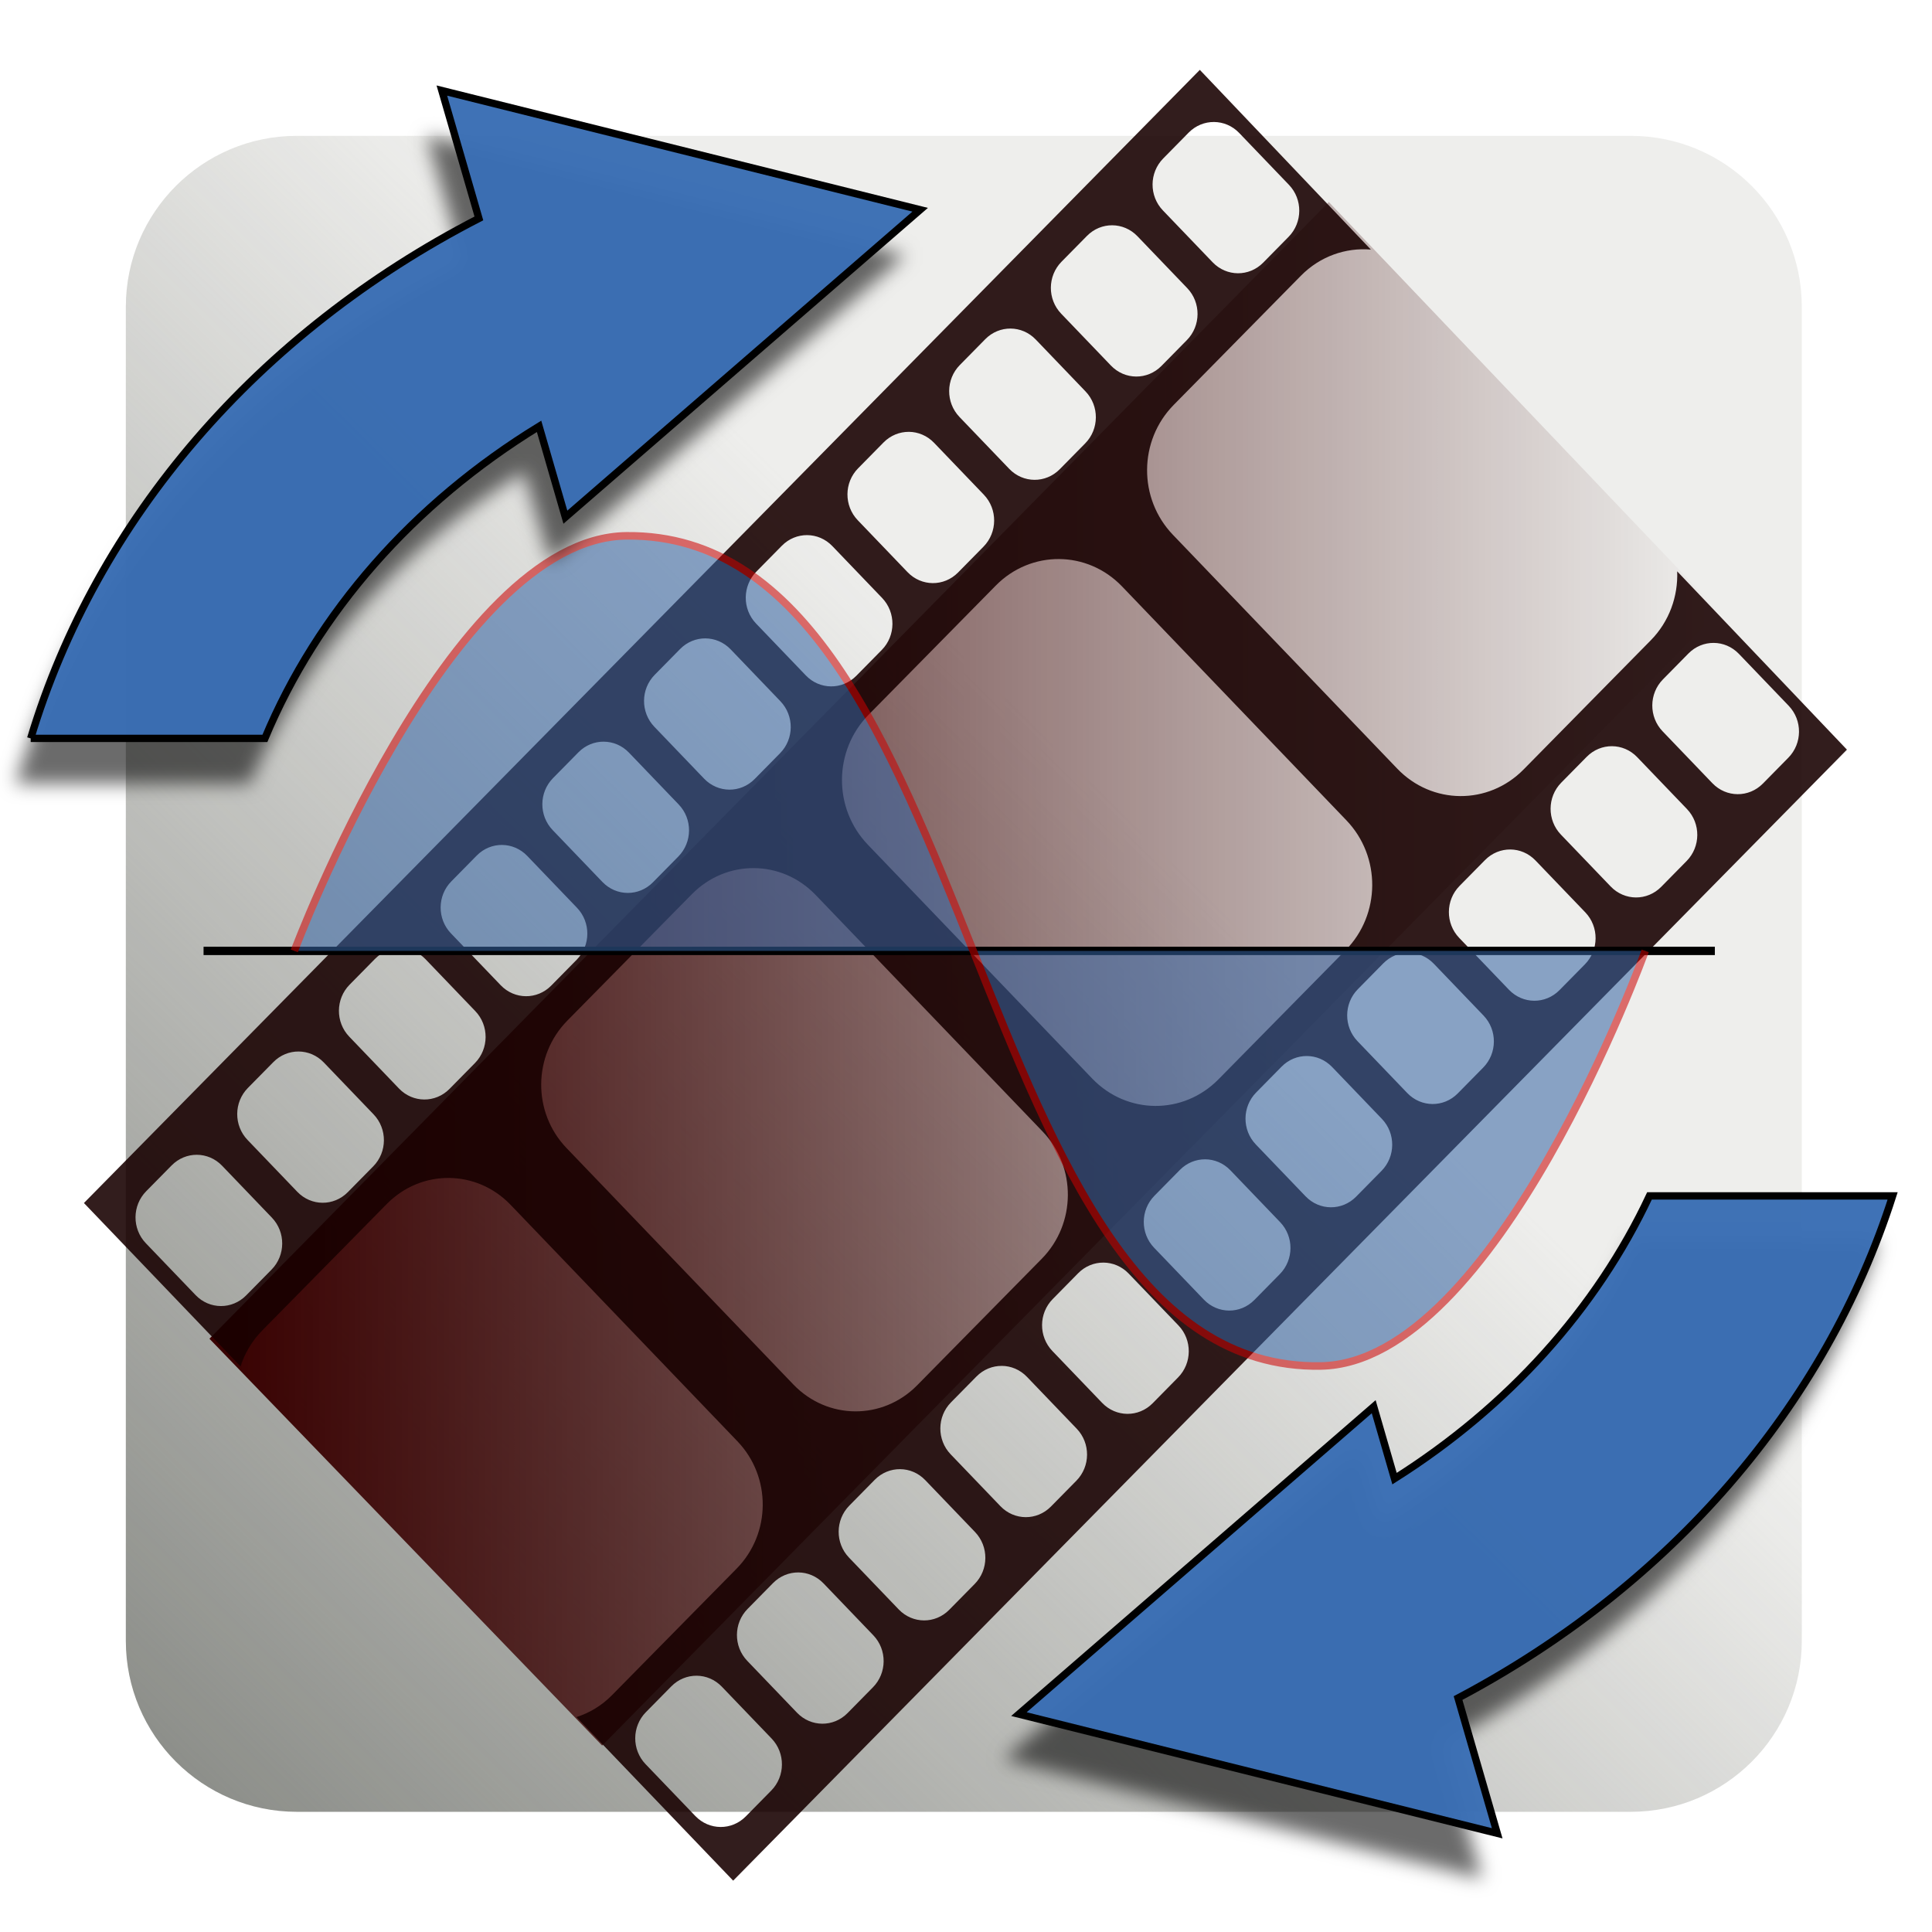
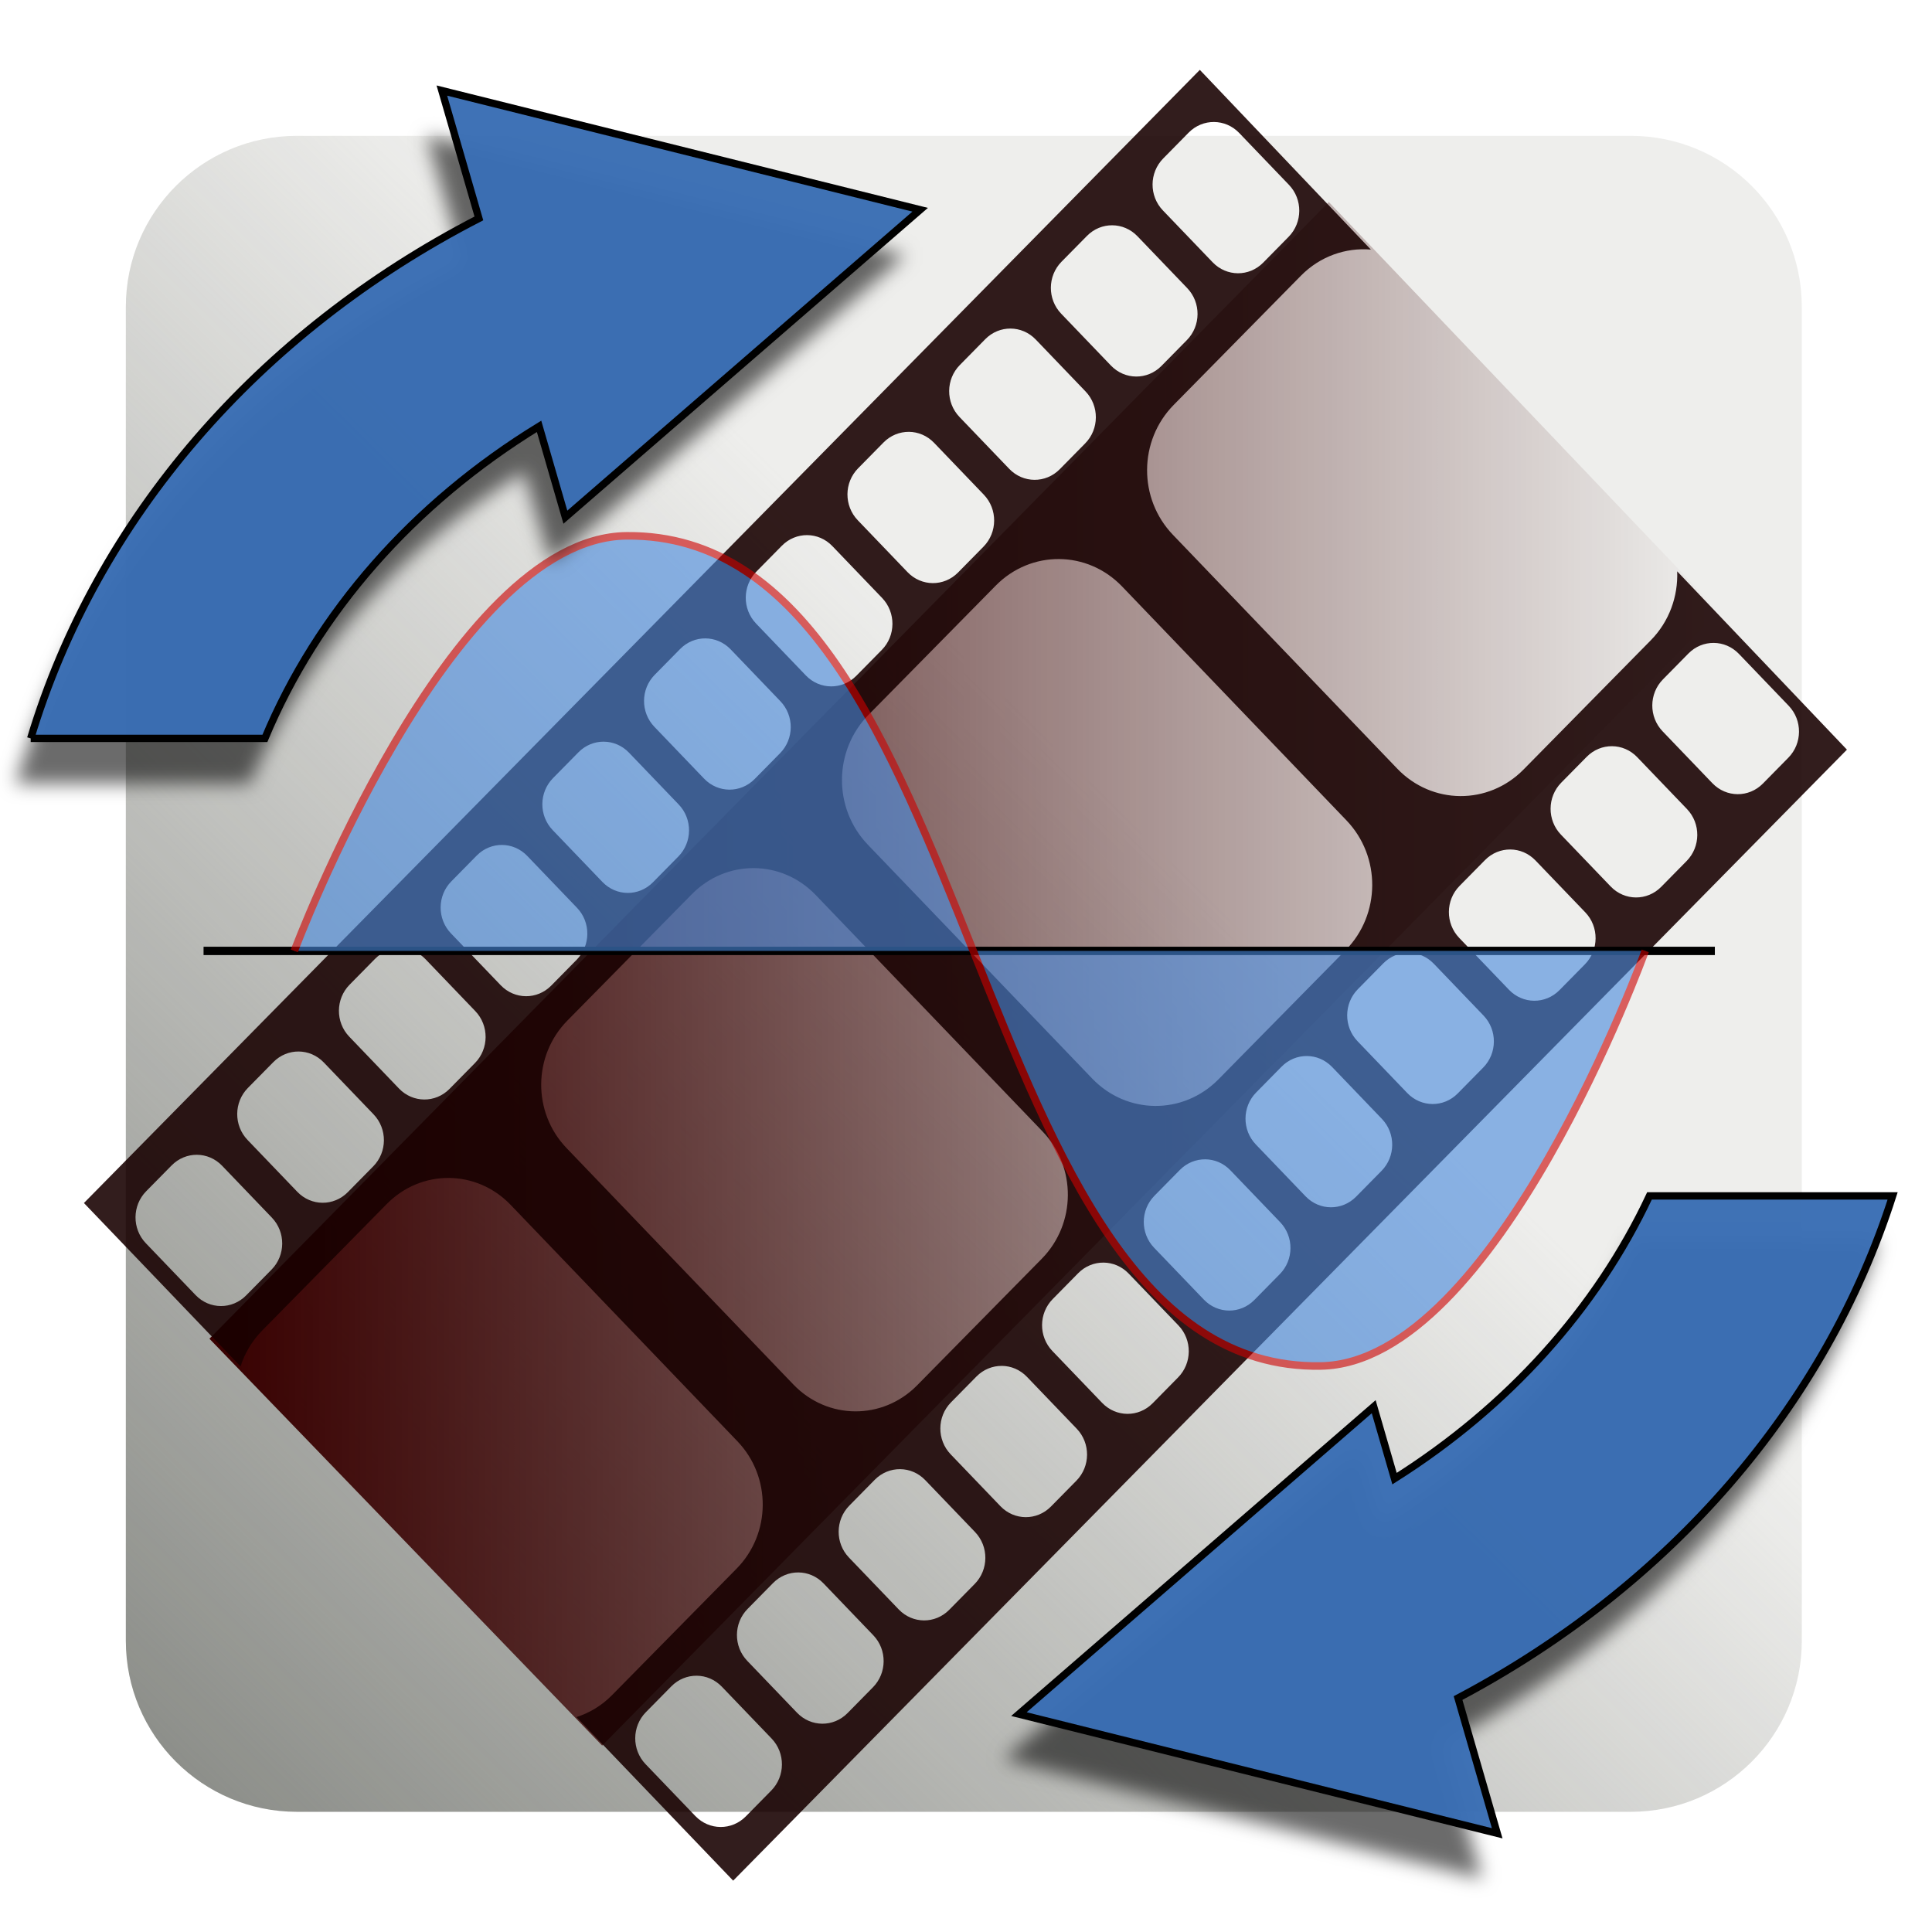
<svg xmlns="http://www.w3.org/2000/svg" xmlns:ns1="http://www.openswatchbook.org/uri/2009/osb" xmlns:xlink="http://www.w3.org/1999/xlink" width="256px" height="256px" viewBox="0 0 256 256" version="1.1" id="SVGRoot" enable-background="new">
  <defs id="defs4485">
    <linearGradient id="linearGradient4752">
      <stop style="stop-color:#888a85;stop-opacity:1;" offset="0" id="stop4748" />
      <stop style="stop-color:#888a85;stop-opacity:0;" offset="1" id="stop4750" />
    </linearGradient>
    <linearGradient id="linearGradient4560">
      <stop style="stop-color:#380000;stop-opacity:1;" offset="0" id="stop4556" />
      <stop style="stop-color:#380000;stop-opacity:0;" offset="1" id="stop4558" />
    </linearGradient>
    <pattern id="Strips1_1" patternTransform="translate(0,0) scale(10,10)" height="1" width="2" patternUnits="userSpaceOnUse">
      <rect id="rect5447" height="2" width="1" y="-0.5" x="0" style="fill:black;stroke:none" />
    </pattern>
    <linearGradient id="linearGradient4727" ns1:paint="solid">
      <stop style="stop-color:#ce5c00;stop-opacity:1;" offset="0" id="stop4725" />
    </linearGradient>
    <pattern patternUnits="userSpaceOnUse" width="55" height="90" patternTransform="translate(-60,50.5)" id="pattern6214">
      <g style="fill:url(#Strips1_1);fill-opacity:1" transform="translate(-15,-28.5)" id="g4691">
        <rect style="opacity:0.815;fill:url(#Strips1_1);fill-opacity:1;stroke:none;stroke-width:4.527;stroke-linecap:round;stroke-linejoin:bevel;stroke-miterlimit:17.6;stroke-dasharray:none;stroke-dashoffset:0;stroke-opacity:1;paint-order:stroke fill markers" id="rect4683" width="30" height="30" x="40" y="59" ry="7.9" />
        <path style="opacity:0.815;fill:url(#Strips1_1);fill-opacity:1;stroke:none;stroke-width:8.601;stroke-linecap:round;stroke-linejoin:bevel;stroke-miterlimit:17.6;stroke-dasharray:none;stroke-dashoffset:0;stroke-opacity:1;paint-order:stroke fill markers" d="m 15,28.5 v 90 l 45,-45 z" id="path4687" />
      </g>
    </pattern>
    <linearGradient xlink:href="#linearGradient4560" id="linearGradient4562" x1="-11.593" y1="128.662" x2="268.939" y2="128.662" gradientUnits="userSpaceOnUse" gradientTransform="matrix(0.712985,0,0,0.712985,36.01753,37.2999)" />
    <linearGradient xlink:href="#linearGradient4752" id="linearGradient4754" x1="11.826" y1="245.717" x2="149.787" y2="106.138" gradientUnits="userSpaceOnUse" gradientTransform="matrix(0.954257,0,0,0.954257,5.390281,5.594659)" />
    <filter style="color-interpolation-filters:sRGB" id="filter4533" x="-0.012" width="1.023" y="-0.012" height="1.025">
      <feGaussianBlur stdDeviation="1.194" id="feGaussianBlur4535" />
    </filter>
  </defs>
  <g id="layer3" style="display:inline">
    <rect style="display:inline;opacity:1;fill:#eeeeec;fill-opacity:1;stroke:none;stroke-width:7.004;stroke-linecap:round;stroke-linejoin:bevel;stroke-miterlimit:17.6;stroke-dasharray:none;stroke-dashoffset:0;stroke-opacity:0.976;paint-order:stroke fill markers" id="rect4568-3" width="222.072" height="222.072" x="16.675" y="18" ry="22.66" />
  </g>
  <g style="display:inline" id="g4738">
    <rect ry="22.66" y="18" x="16.675" height="222.072" width="222.072" id="rect4736" style="display:inline;opacity:1;fill:url(#linearGradient4754);fill-opacity:1;stroke:none;stroke-width:7.004;stroke-linecap:round;stroke-linejoin:bevel;stroke-miterlimit:17.6;stroke-dasharray:none;stroke-dashoffset:0;stroke-opacity:0.976;paint-order:stroke fill markers" />
  </g>
  <g id="layer1" style="display:inline;opacity:1">
    <path style="opacity:1;fill:url(#linearGradient4562);fill-opacity:1;stroke:none;stroke-width:0.927" d="M 176.075,26.769 27.752,177.389 79.787,231.298 227.767,81.029 Z" id="rect5216" />
    <path style="fill:#180000;fill-opacity:0.884;stroke:none;stroke-width:0.94" d="M 158.983,9.258 11.122,159.406 31.872,181.063 c 0.558,-1.742 1.51,-3.382 2.871,-4.764 L 51.252,159.535 c 4.573,-4.644 11.889,-4.596 16.402,0.11 l 30.059,31.333 c 4.514,4.705 4.464,12.23 -0.108,16.874 l -16.509,16.764 c -1.374,1.395 -2.996,2.36 -4.714,2.906 L 97.149,249.197 244.729,99.333 222.235,75.705 c 0.128,3.299 -1.035,6.638 -3.51,9.151 l -16.846,17.108 c -4.666,4.738 -12.129,4.688 -16.735,-0.113 L 155.418,70.865 c -4.606,-4.801 -4.558,-12.479 0.108,-17.217 l 16.846,-17.108 c 2.561,-2.6 5.963,-3.749 9.275,-3.471 z m 1.877,6.907 c 1.21,0.008 2.417,0.492 3.338,1.452 l 6.593,6.873 c 1.842,1.92 1.823,4.992 -0.043,6.888 l -3.369,3.423 c -1.866,1.895 -4.854,1.874 -6.696,-0.046 l -6.593,-6.873 c -1.842,-1.92 -1.823,-4.991 0.043,-6.886 l 3.369,-3.422 c 0.933,-0.948 2.148,-1.417 3.358,-1.409 z m -13.477,13.686 c 1.21,0.008 2.417,0.494 3.338,1.454 l 6.592,6.872 c 1.842,1.92 1.822,4.992 -0.045,6.888 l -3.367,3.42 c -1.867,1.895 -4.852,1.876 -6.695,-0.045 l -6.593,-6.873 c -1.842,-1.92 -1.822,-4.992 0.045,-6.888 l 3.369,-3.42 c 0.933,-0.948 2.145,-1.416 3.355,-1.408 z m -13.477,13.685 c 1.21,0.008 2.417,0.494 3.338,1.454 l 6.593,6.873 c 1.842,1.92 1.825,4.991 -0.042,6.886 l -3.369,3.422 c -1.867,1.895 -4.854,1.876 -6.696,-0.045 l -6.592,-6.873 c -1.842,-1.92 -1.822,-4.991 0.045,-6.886 l 3.369,-3.423 c 0.933,-0.948 2.145,-1.416 3.355,-1.408 z m -13.476,13.685 c 1.209,0.008 2.419,0.495 3.34,1.454 l 6.591,6.872 c 1.842,1.92 1.823,4.992 -0.043,6.888 l -3.369,3.423 c -1.867,1.895 -4.852,1.874 -6.695,-0.046 l -6.592,-6.873 c -1.842,-1.92 -1.825,-4.991 0.042,-6.886 l 3.369,-3.423 c 0.933,-0.948 2.148,-1.416 3.358,-1.408 z m -13.477,13.685 c 1.21,0.008 2.417,0.494 3.338,1.454 l 6.593,6.873 c 1.842,1.92 1.825,4.991 -0.042,6.886 l -3.369,3.422 c -1.867,1.895 -4.854,1.877 -6.696,-0.043 l -6.593,-6.873 c -1.842,-1.92 -1.821,-4.992 0.045,-6.888 l 3.369,-3.422 c 0.933,-0.948 2.145,-1.417 3.355,-1.409 z m 33.381,3.17 c 3.025,0.02 6.043,1.233 8.346,3.633 l 29.725,30.986 c 4.606,4.801 4.556,12.479 -0.11,17.217 l -16.845,17.108 c -4.666,4.738 -12.131,4.688 -16.736,-0.113 l -29.725,-30.986 c -4.606,-4.801 -4.558,-12.479 0.108,-17.217 l 16.845,-17.108 c 2.333,-2.369 5.367,-3.541 8.392,-3.52 z M 93.476,84.59 c 1.21,0.008 2.418,0.494 3.34,1.454 l 6.592,6.873 c 1.842,1.92 1.823,4.991 -0.043,6.886 l -3.369,3.422 c -1.867,1.895 -4.852,1.874 -6.695,-0.046 l -6.592,-6.872 c -1.842,-1.92 -1.825,-4.992 0.042,-6.888 l 3.369,-3.422 c 0.933,-0.948 2.147,-1.416 3.357,-1.408 z m 133.603,0.598 c 1.21,0.008 2.415,0.494 3.336,1.454 l 6.594,6.873 c 1.842,1.92 1.822,4.991 -0.045,6.886 l -3.369,3.423 c -1.866,1.895 -4.852,1.876 -6.695,-0.045 l -6.594,-6.873 c -1.842,-1.92 -1.822,-4.991 0.045,-6.886 l 3.37,-3.425 c 0.933,-0.948 2.147,-1.416 3.357,-1.408 z M 80,98.275 c 1.21,0.007 2.418,0.492 3.34,1.452 l 6.593,6.873 c 1.842,1.92 1.821,4.994 -0.045,6.889 l -3.369,3.42 c -1.867,1.895 -4.852,1.876 -6.695,-0.045 l -6.592,-6.873 c -1.842,-1.92 -1.822,-4.991 0.045,-6.886 l 3.369,-3.422 c 0.933,-0.948 2.145,-1.417 3.355,-1.409 z m 133.601,0.6 c 1.21,0.007 2.415,0.492 3.336,1.452 l 6.594,6.873 c 1.842,1.92 1.823,4.992 -0.043,6.888 l -3.369,3.422 c -1.867,1.895 -4.852,1.874 -6.695,-0.046 l -6.594,-6.872 c -1.842,-1.92 -1.822,-4.992 0.045,-6.888 l 3.369,-3.42 c 0.933,-0.948 2.147,-1.417 3.357,-1.409 z M 66.523,111.96 c 1.21,0.007 2.418,0.494 3.34,1.454 l 6.592,6.873 c 1.842,1.92 1.823,4.991 -0.043,6.886 l -3.37,3.423 c -1.866,1.895 -4.852,1.874 -6.695,-0.046 l -6.592,-6.872 c -1.842,-1.92 -1.822,-4.992 0.045,-6.888 l 3.369,-3.423 c 0.933,-0.948 2.145,-1.416 3.355,-1.408 z m 133.601,0.601 c 1.21,0.007 2.415,0.494 3.336,1.454 l 6.596,6.872 c 1.842,1.92 1.822,4.992 -0.045,6.888 l -3.369,3.42 c -1.867,1.895 -4.852,1.876 -6.695,-0.045 l -6.594,-6.873 c -1.842,-1.92 -1.822,-4.992 0.045,-6.888 l 3.369,-3.42 c 0.933,-0.948 2.147,-1.416 3.357,-1.408 z m -100.22,2.467 c 2.965,0.02 5.922,1.209 8.179,3.562 l 30.06,31.333 c 4.514,4.705 4.464,12.23 -0.108,16.874 l -16.509,16.764 c -4.573,4.644 -11.887,4.596 -16.401,-0.11 L 75.065,152.118 C 70.551,147.413 70.601,139.886 75.173,135.242 L 91.681,118.48 c 2.286,-2.322 5.259,-3.471 8.224,-3.452 z m -46.857,10.616 v 0.003 c 1.21,0.007 2.417,0.494 3.338,1.454 l 6.592,6.872 c 1.842,1.92 1.823,4.992 -0.043,6.888 l -3.369,3.422 c -1.867,1.895 -4.852,1.874 -6.695,-0.046 l -6.592,-6.874 c -1.842,-1.92 -1.822,-4.991 0.045,-6.886 l 3.369,-3.422 c 0.933,-0.948 2.145,-1.417 3.355,-1.409 z m 133.601,0.601 c 1.209,0.007 2.417,0.495 3.338,1.454 l 6.592,6.87 c 1.842,1.92 1.821,4.994 -0.045,6.889 l -3.369,3.422 c -1.866,1.895 -4.851,1.874 -6.693,-0.046 l -6.594,-6.872 c -1.842,-1.92 -1.822,-4.992 0.045,-6.888 l 3.369,-3.422 c 0.933,-0.948 2.146,-1.416 3.357,-1.408 z M 39.57,139.33 c 1.21,0.008 2.417,0.494 3.338,1.454 l 6.592,6.873 c 1.842,1.92 1.825,4.992 -0.042,6.888 l -3.369,3.42 c -1.867,1.895 -4.854,1.874 -6.696,-0.046 l -6.592,-6.872 c -1.842,-1.92 -1.822,-4.992 0.045,-6.888 l 3.369,-3.42 c 0.933,-0.948 2.145,-1.417 3.355,-1.409 z m 133.6,0.598 h 0.004 c 1.21,0.008 2.415,0.494 3.336,1.454 h 0.003 l 6.594,6.873 c 1.842,1.92 1.822,4.992 -0.045,6.888 l -3.369,3.42 c -1.867,1.895 -4.852,1.878 -6.695,-0.043 l -6.594,-6.873 c -1.842,-1.92 -1.821,-4.992 0.045,-6.888 l 3.369,-3.423 c 0.933,-0.948 2.145,-1.416 3.355,-1.408 z M 26.093,153.015 c 1.21,0.008 2.418,0.493 3.34,1.454 l 6.592,6.873 c 1.842,1.92 1.823,4.992 -0.043,6.888 l -3.369,3.42 c -1.867,1.895 -4.854,1.877 -6.696,-0.043 l -6.592,-6.873 c -1.842,-1.92 -1.822,-4.992 0.045,-6.888 l 3.369,-3.42 c 0.933,-0.948 2.145,-1.419 3.355,-1.411 z m 133.601,0.6 c 1.21,0.007 2.417,0.494 3.338,1.454 l 6.594,6.873 c 1.842,1.92 1.822,4.991 -0.045,6.886 l -3.369,3.422 c -1.866,1.895 -4.851,1.876 -6.693,-0.044 l -6.594,-6.873 c -1.842,-1.92 -1.823,-4.992 0.043,-6.888 l 3.369,-3.42 c 0.933,-0.948 2.147,-1.417 3.357,-1.409 z m -13.476,13.686 c 1.21,0.008 2.417,0.493 3.338,1.454 l 6.594,6.87 c 1.842,1.92 1.821,4.994 -0.045,6.889 l -3.369,3.422 c -1.867,1.895 -4.852,1.874 -6.695,-0.046 l -6.594,-6.873 c -1.842,-1.92 -1.822,-4.991 0.045,-6.886 l 3.369,-3.422 c 0.933,-0.948 2.146,-1.416 3.357,-1.408 z m -13.476,13.685 c 1.21,0.007 2.415,0.494 3.336,1.454 l 6.594,6.872 c 1.842,1.92 1.822,4.992 -0.045,6.888 l -3.369,3.422 c -1.866,1.895 -4.852,1.876 -6.695,-0.044 l -6.594,-6.873 c -1.842,-1.92 -1.822,-4.991 0.045,-6.886 l 3.369,-3.423 c 0.933,-0.948 2.148,-1.416 3.358,-1.408 z m -13.477,13.685 c 1.21,0.007 2.415,0.494 3.336,1.454 l 6.594,6.873 c 1.842,1.92 1.823,4.991 -0.043,6.886 l -3.37,3.42 c -1.866,1.895 -4.851,1.877 -6.693,-0.043 l -6.594,-6.873 c -1.842,-1.92 -1.822,-4.991 0.045,-6.886 l 3.369,-3.423 c 0.933,-0.948 2.147,-1.416 3.357,-1.408 z m -13.477,13.685 c 1.21,0.008 2.415,0.494 3.336,1.454 l 6.594,6.873 c 1.842,1.92 1.823,4.991 -0.043,6.886 l -3.369,3.423 c -1.866,1.895 -4.852,1.874 -6.695,-0.046 l -6.594,-6.873 c -1.842,-1.92 -1.822,-4.991 0.045,-6.886 l 3.369,-3.422 c 0.933,-0.948 2.147,-1.417 3.357,-1.409 z m -13.476,13.686 c 1.21,0.008 2.415,0.493 3.336,1.454 l 6.594,6.87 c 1.842,1.92 1.821,4.995 -0.045,6.891 l -3.369,3.42 c -1.867,1.895 -4.851,1.874 -6.693,-0.046 l -6.594,-6.872 c -1.842,-1.92 -1.823,-4.992 0.043,-6.888 l 3.369,-3.42 c 0.933,-0.948 2.148,-1.417 3.358,-1.409 z" id="rect5116" />
  </g>
  <g id="layer2" style="display:inline">
    <path style="color:#000000;font-style:normal;font-variant:normal;font-weight:normal;font-stretch:normal;font-size:medium;line-height:normal;font-family:sans-serif;font-variant-ligatures:normal;font-variant-position:normal;font-variant-caps:normal;font-variant-numeric:normal;font-variant-alternates:normal;font-feature-settings:normal;text-indent:0;text-align:start;text-decoration:none;text-decoration-line:none;text-decoration-style:solid;text-decoration-color:#000000;letter-spacing:normal;word-spacing:normal;text-transform:none;writing-mode:lr-tb;direction:ltr;text-orientation:mixed;dominant-baseline:auto;baseline-shift:baseline;text-anchor:start;white-space:normal;shape-padding:0;clip-rule:nonzero;display:inline;overflow:visible;visibility:visible;opacity:1;isolation:auto;mix-blend-mode:normal;color-interpolation:sRGB;color-interpolation-filters:linearRGB;solid-color:#000000;solid-opacity:1;vector-effect:none;fill:#000000;fill-opacity:1;fill-rule:nonzero;stroke:#000000;stroke-width:0.255;stroke-linecap:butt;stroke-linejoin:miter;stroke-miterlimit:4;stroke-dasharray:none;stroke-dashoffset:0;stroke-opacity:1;color-rendering:auto;image-rendering:auto;shape-rendering:auto;text-rendering:auto;enable-background:accumulate" d="m 27.1,125.574 v 0.851 h 200 v -0.851 z" id="path4515" />
-     <path style="fill:#3465a4;fill-opacity:1;stroke:#cc0000;stroke-width:1;stroke-linecap:butt;stroke-linejoin:miter;stroke-miterlimit:4;stroke-dasharray:none;stroke-opacity:1;opacity:0.548" d="m 39,126 c 0,0 20.523,-54.744 44,-55 47.798,-0.521 44.206,110.788 92,110 23.268,-0.384 43,-55 43,-55" id="path4563" />
+     <path style="opacity:0.602;fill:#4889de;fill-opacity:1;stroke:#cc0000;stroke-width:1;stroke-linecap:butt;stroke-linejoin:miter;stroke-miterlimit:4;stroke-dasharray:none;stroke-opacity:1" d="m 39,126 c 0,0 20.523,-54.744 44,-55 47.798,-0.521 44.206,110.788 92,110 23.268,-0.384 43,-55 43,-55" id="path4563" />
  </g>
  <g id="layer4" style="display:inline">
    <path id="path4523" d="M 2.069,103.84 H 33.099 A 85.887,98.68 88.352 0 1 69.43,62.491 L 72.915,74.53 119.926,33.793 56.549,18 61.454,34.942 A 128.291,113.727 0.454 0 0 2.069,103.84 Z m 130.943,129.289 63.375,15.791 -5.186,-17.92 a 128.291,113.727 0.454 0 0 57.584,-66.539 h -32.217 a 85.887,98.68 88.352 0 1 -33.786,37.467 l -2.76,-9.534 z" style="display:inline;opacity:0.597;fill:#000000;fill-opacity:0.969;stroke:none;stroke-width:0.975;filter:url(#filter4533)" />
    <path style="display:inline;fill:#3a6fb4;fill-opacity:0.969;stroke:#000000;stroke-width:0.975;stroke-miterlimit:4;stroke-dasharray:none" d="M 4.069,97.84 H 35.099 A 85.887,98.68 88.352 0 1 71.43,56.491 L 74.915,68.53 121.926,27.793 58.549,12 63.454,28.942 A 128.291,113.727 0.454 0 0 4.069,97.84 Z M 135.012,227.129 l 63.375,15.791 -5.186,-17.92 a 128.291,113.727 0.454 0 0 57.584,-66.539 h -32.217 a 85.887,98.68 88.352 0 1 -33.786,37.467 l -2.76,-9.534 z" id="path4664-6" />
  </g>
  <g id="layer5" style="display:none">
    <path style="color:#000000;font-style:normal;font-variant:normal;font-weight:normal;font-stretch:normal;font-size:medium;line-height:normal;font-family:sans-serif;font-variant-ligatures:normal;font-variant-position:normal;font-variant-caps:normal;font-variant-numeric:normal;font-variant-alternates:normal;font-feature-settings:normal;text-indent:0;text-align:start;text-decoration:none;text-decoration-line:none;text-decoration-style:solid;text-decoration-color:#000000;letter-spacing:normal;word-spacing:normal;text-transform:none;writing-mode:lr-tb;direction:ltr;text-orientation:mixed;dominant-baseline:auto;baseline-shift:baseline;text-anchor:start;white-space:normal;shape-padding:0;clip-rule:nonzero;display:inline;overflow:visible;visibility:visible;opacity:1;isolation:auto;mix-blend-mode:normal;color-interpolation:sRGB;color-interpolation-filters:linearRGB;solid-color:#000000;solid-opacity:1;vector-effect:none;fill:#73d216;fill-opacity:1;fill-rule:nonzero;stroke:#4e9a06;stroke-width:6.262;stroke-linecap:round;stroke-linejoin:round;stroke-miterlimit:4;stroke-dasharray:none;stroke-dashoffset:0;stroke-opacity:1;color-rendering:auto;image-rendering:auto;shape-rendering:auto;text-rendering:auto;enable-background:accumulate" d="M 46.218,49.049 V 50 H 94 L 47.113,96.887 v 58.416 L 152.416,50 h 50.994 L 51.221,206.945 h 53.636 l 99.202,-99.202 v 55.726 l -43.476,43.476 h 44.68 l -1.692,-0.951 h -40.691 l 42.131,-42.131 V 105.447 L 104.463,205.994 H 53.469 L 205.658,49.049 H 152.022 L 48.065,153.007 V 97.281 L 96.296,49.049 Z" id="path4593" />
  </g>
</svg>
